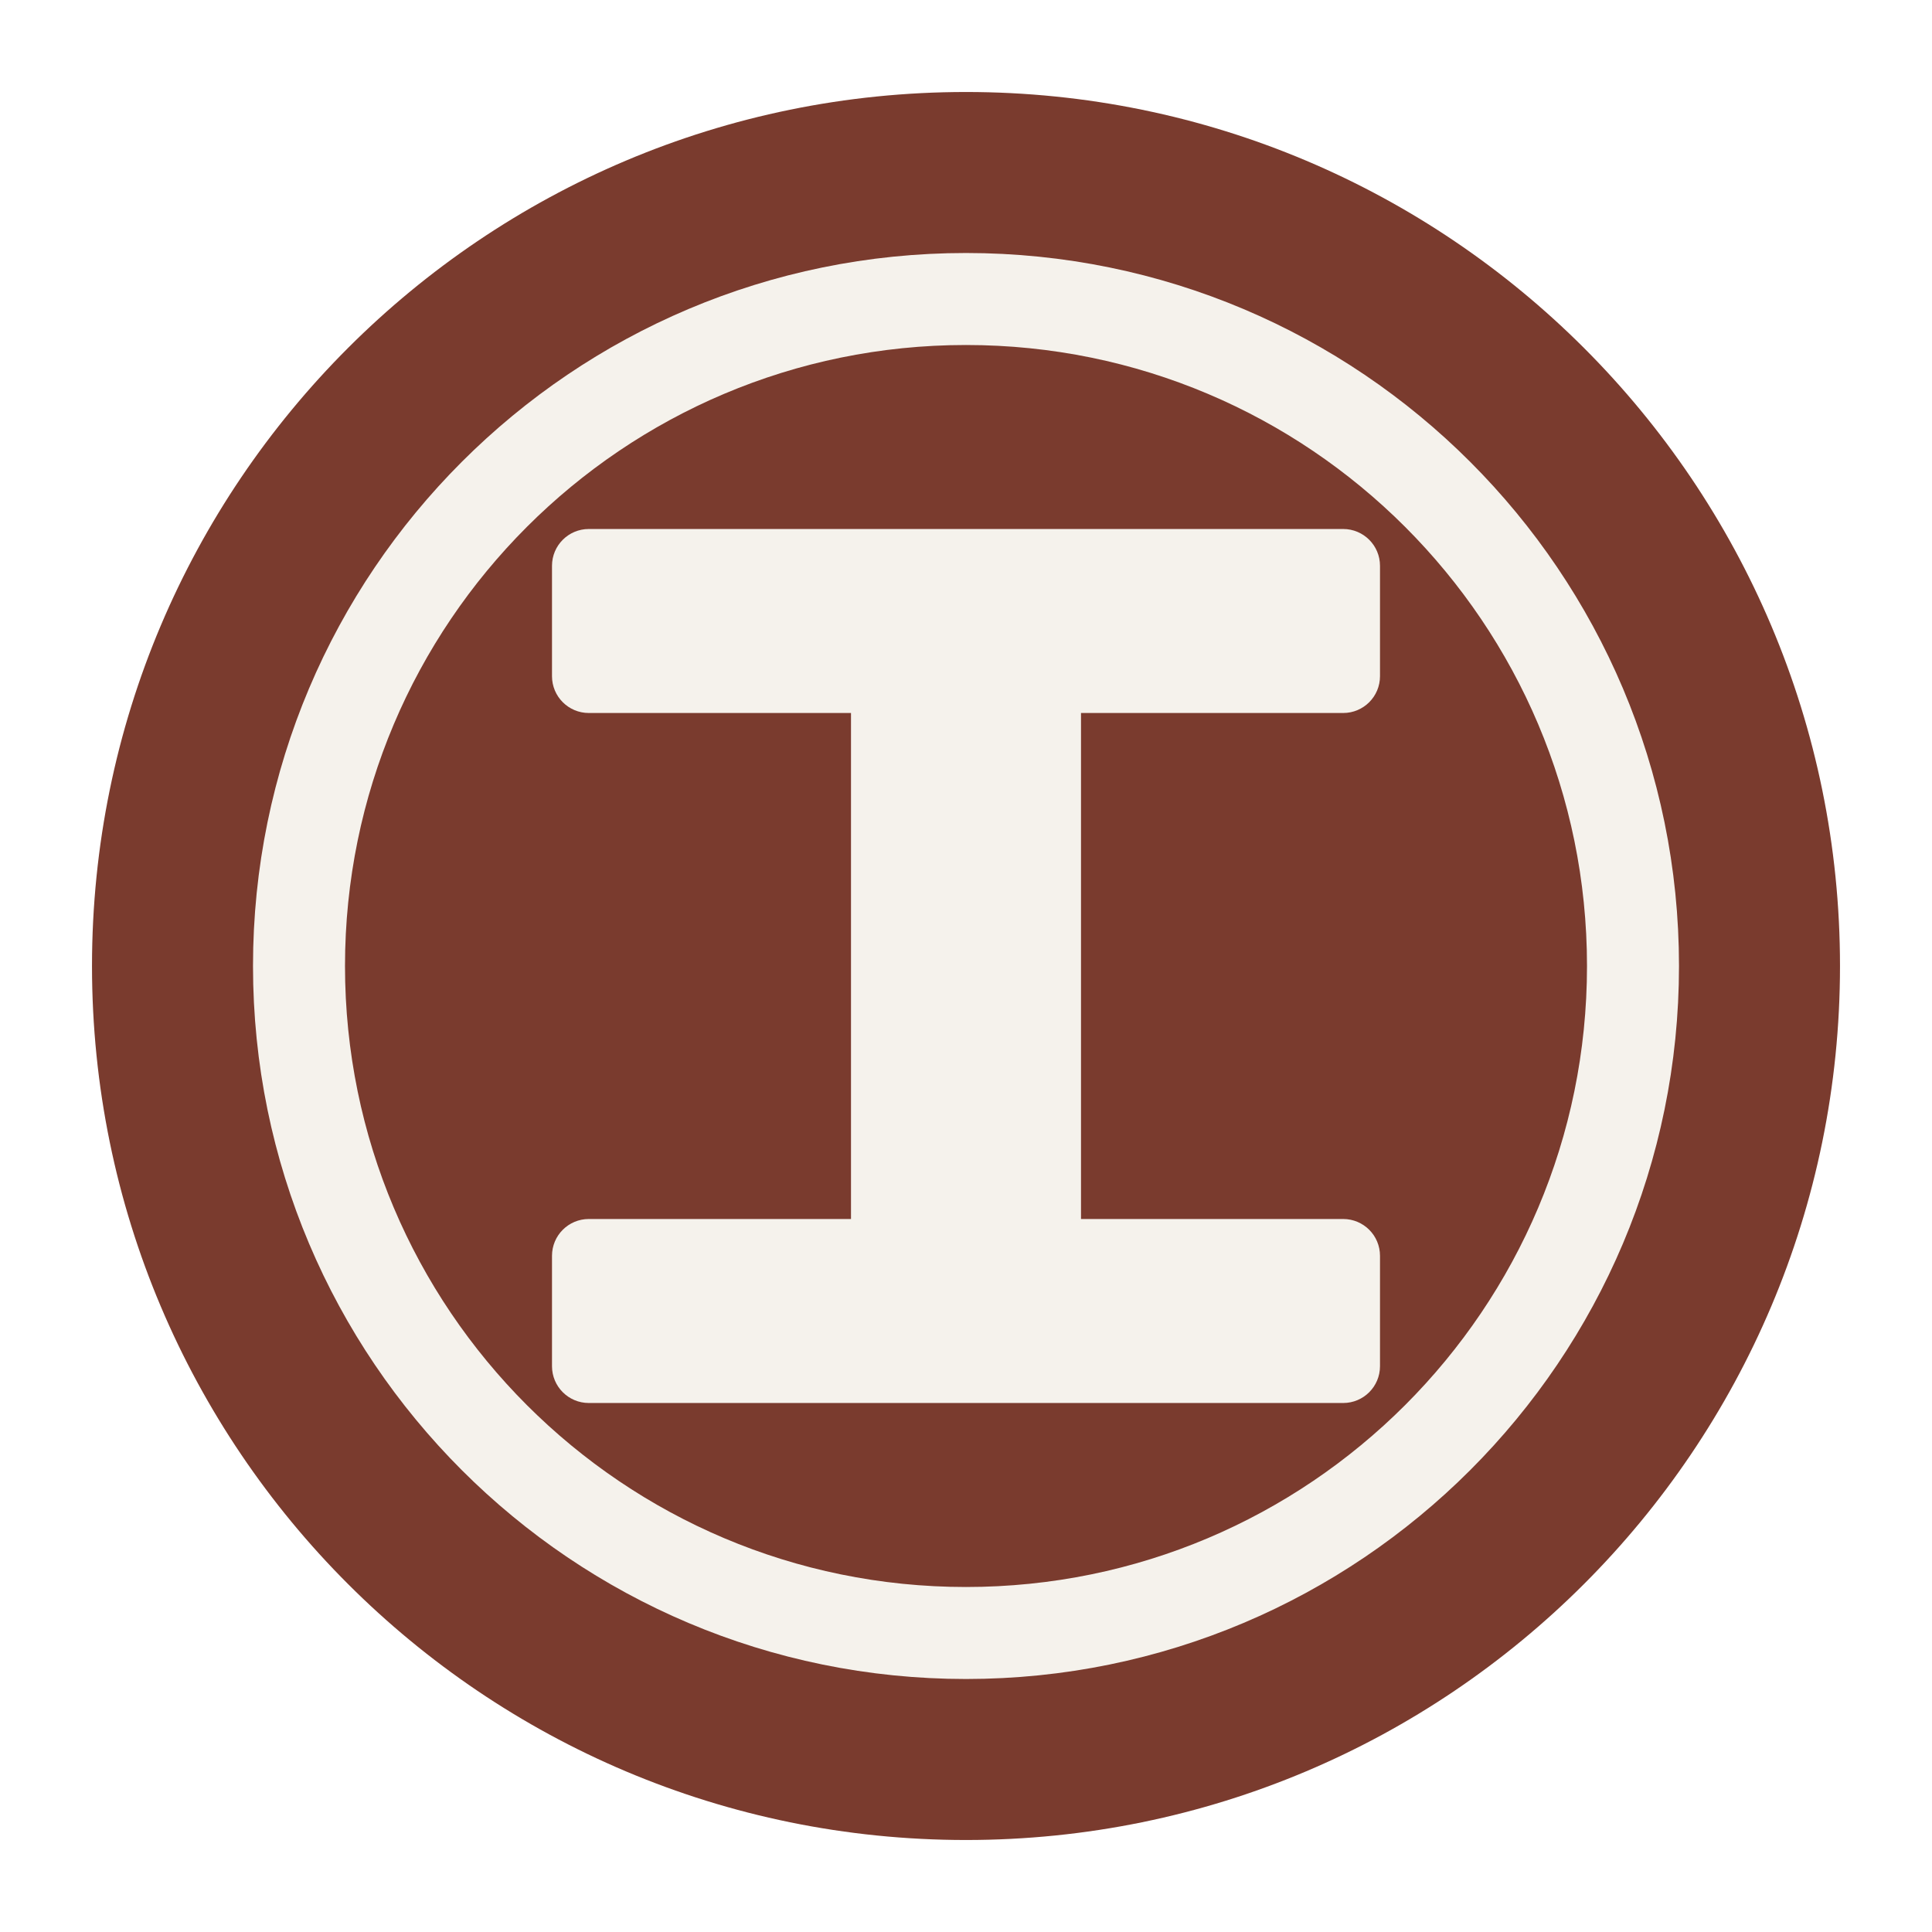
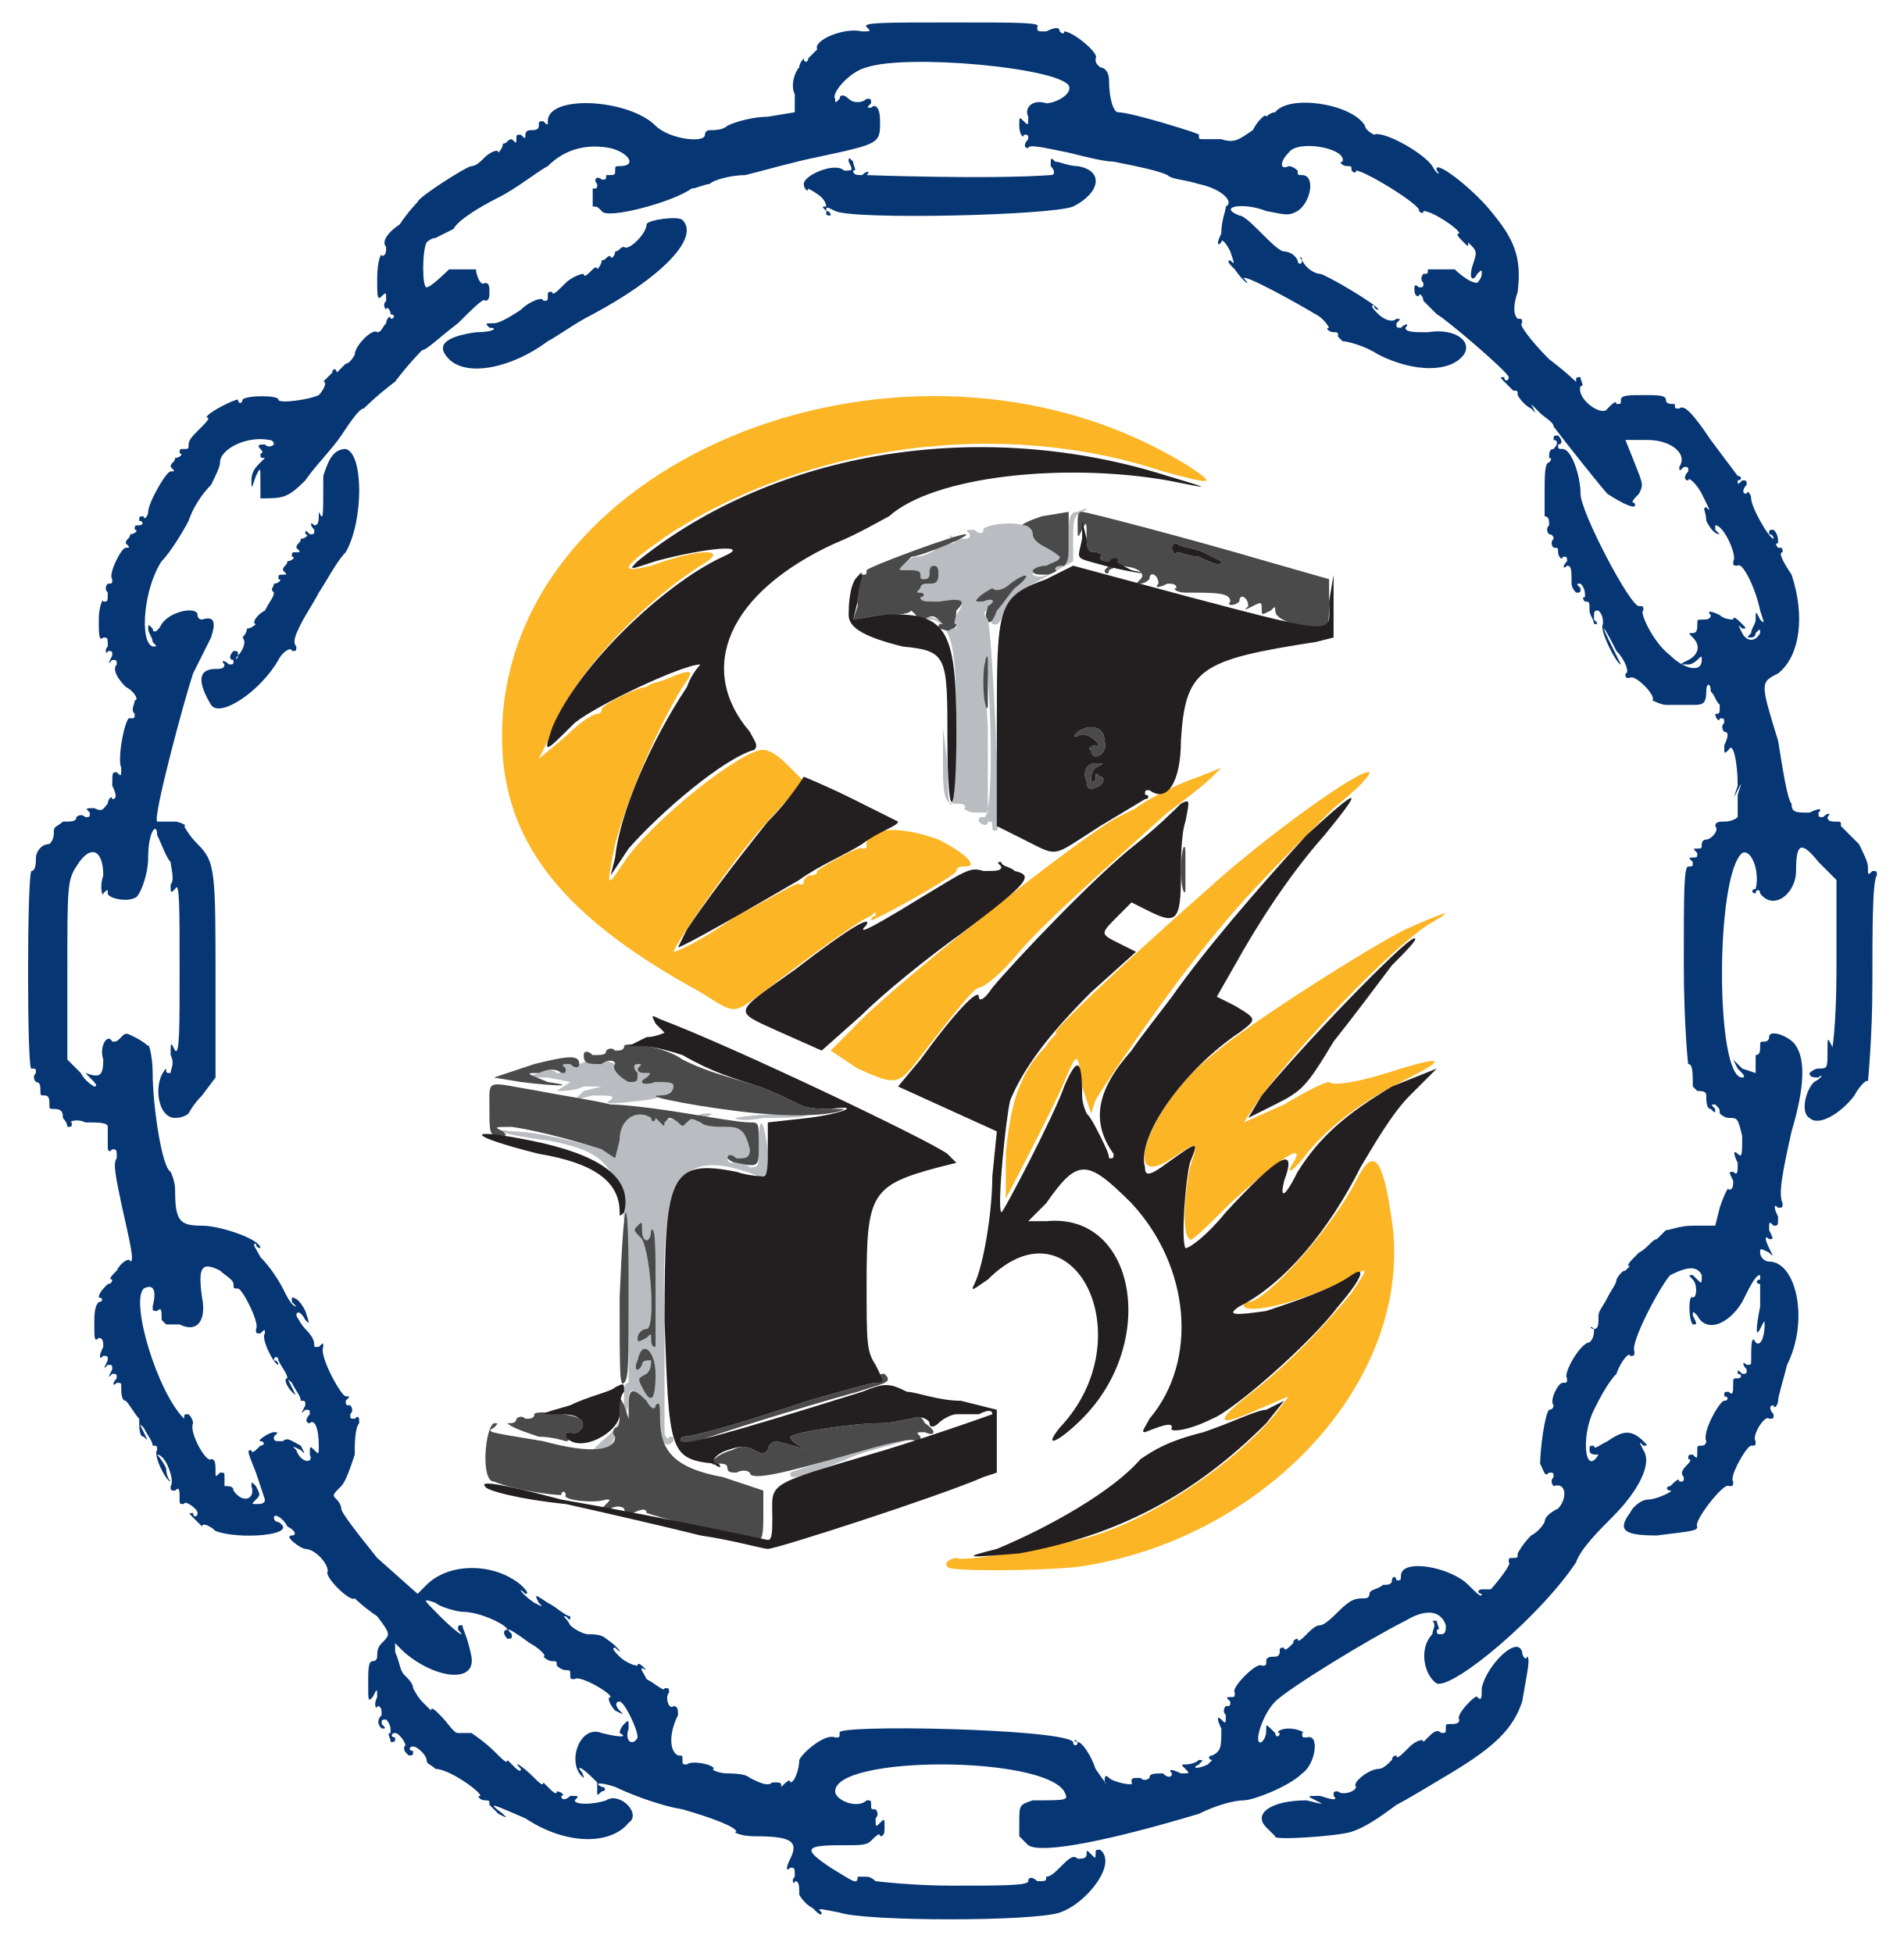
- <svg xmlns="http://www.w3.org/2000/svg" viewBox="0 0 42 42" width="42" height="42">
-   <circle cx="21" cy="21" r="19" fill="#7A3B2E" />
-   <circle cx="21" cy="21" r="14.5" fill="none" stroke="#F5F2EC" stroke-width="2" />
-   <rect x="12" y="11.5" width="18" height="4" rx="0.8" fill="#F5F2EC" />
-   <rect x="18.5" y="14" width="5" height="14" fill="#F5F2EC" />
-   <rect x="12" y="26.5" width="18" height="4" rx="0.8" fill="#F5F2EC" />
+ <svg xmlns="http://www.w3.org/2000/svg" viewBox="0 0 424 435">
+   <path fill="#FCB525" fill-rule="evenodd" d="M211 349C210 348 212 347 213 347C214 348 232 345 240 343C254 340 274 327 284 315L287 311L280 314C271 318 270 317 279 310C288 303 296 294 301 288C305 282 305 282 300 285C292 289 279 293 277 291C277 290 277 290 278 290C282 290 297 273 302 263C306 255 308 258 310 272C315 307 282 343 240 349C230 350 211 350 211 349Z M265 276C263 275 264 265 265 260C267 254 267 254 261 258C249 266 256 246 270 235C278 228 305 211 313 207C322 203 325 202 318 206C309 212 290 232 281 244L277 250L286 246C291 243 295 241 296 241C297 242 303 241 312 238C322 235 322 236 312 241C302 246 295 252 291 257C288 261 286 262 288 259C291 254 285 258 274 268C269 273 265 277 265 276Z M224 257C225 246 227 239 233 233C234 231 236 230 235 230C235 229 253 212 269 198C281 187 303 171 305 172C305 173 302 176 297 180C283 194 277 200 269 210C260 221 247 240 244 245L243 248L241 242C240 234 240 234 237 241C235 246 224 267 224 267C224 267 224 263 224 257Z M191 238L185 234L190 229C197 221 241 186 249 182C251 181 253 180 253 180C254 179 261 175 267 173L272 171L270 173C268 175 264 178 260 181C249 191 234 204 227 212C223 217 219 220 218 220C217 220 213 225 206 234C200 242 200 242 191 238Z M156 221C123 203 110 185 112 159C117 99 206 67 265 104C271 108 270 108 259 105C223 93 180 99 149 119C139 126 137 128 145 126C156 122 163 122 156 126C142 135 126 152 122 165L120 169L126 164C129 161 132 159 133 159C133 159 134 159 134 158C134 157 142 153 144 153C145 152 147 152 149 151C154 149 155 149 152 153C146 163 140 177 137 188C135 198 135 198 139 192C145 183 165 167 170 167C171 167 173 168 175 170L179 174L170 184C162 193 150 211 150 212C151 212 157 209 164 204C172 200 178 196 178 197C179 197 179 197 179 196C179 196 180 195 180 195C181 195 182 195 182 194C183 193 192 188 192 189C193 189 193 189 193 188C193 184 201 184 209 187C215 190 218 193 215 193C214 193 213 193 213 194C213 195 195 205 194 205C194 205 194 204 195 204C195 203 195 203 194 204C191 205 175 217 170 221C163 226 164 226 156 221Z" />
+   <path fill="#B9BCC0" fill-rule="evenodd" d="M176 328C178 327 202 320 203 320C203 321 197 322 191 324C184 327 178 329 177 329C176 329 176 329 176 328Z M134 321C138 318 139 315 139 311C139 309 139 308 140 308C140 307 140 298 140 287C139 260 137 257 122 254C113 253 107 251 114 252C120 252 131 255 134 256L137 258L138 254C138 249 142 247 145 249C145 250 146 250 146 249C146 249 146 249 147 250C148 251 148 251 148 250C148 249 151 249 151 250C152 251 152 251 153 250C154 249 156 248 157 248C159 248 159 248 157 249C154 250 157 251 162 251C165 251 166 252 167 256C167 258 166 258 164 258C163 257 162 257 162 258C162 259 163 259 163 259C164 259 166 259 167 260C169 260 169 260 169 255C169 248 170 249 171 256C171 261 171 262 169 262C151 255 147 262 148 294C148 306 148 318 148 319C148 320 149 321 149 320C150 320 150 320 150 321C148 323 147 321 147 316C147 313 147 312 146 313C146 314 145 314 144 312C141 309 140 309 140 312C140 314 139 316 138 318C137 320 136 322 136 322C137 322 136 323 134 323L132 323L134 321Z M146 306C146 301 143 298 142 303C141 305 142 306 143 304C143 303 144 303 145 303C145 304 145 305 144 306C142 307 142 307 143 309C145 313 146 312 146 306Z M146 286C146 278 146 273 145 274C145 277 143 277 143 274C143 272 143 272 142 273C141 274 141 274 143 276C145 280 146 296 144 296C143 296 142 297 142 298C142 299 142 299 144 298C145 297 145 297 145 298C145 299 145 300 146 300C146 300 146 294 146 286Z M164 249C168 248 181 248 180 248C180 249 175 249 170 249C165 250 163 249 164 249Z M136 245C137 244 136 244 132 244L128 245L130 243L134 242L130 242C128 243 125 243 124 243C122 244 122 244 124 243L127 241L122 240C117 240 117 240 120 239C121 238 123 238 124 239C126 239 126 239 126 238C125 237 125 237 127 237C128 238 129 238 129 237C129 237 131 236 133 236C135 236 137 237 137 237C136 238 138 240 140 241C142 241 142 241 142 239C141 238 141 237 142 237C143 237 143 237 142 238C142 239 143 239 144 239C145 239 145 239 144 240C142 241 143 242 146 241C153 240 151 244 144 245C136 246 134 246 136 245Z M221 184C221 183 221 183 220 183C220 184 219 184 218 183C218 182 218 182 219 182C221 183 221 163 220 151C219 144 219 146 220 162L220 181L217 181C216 181 214 180 215 180C215 179 214 179 213 179C211 179 210 179 210 171L210 162L211 170C211 186 213 180 213 162C213 144 212 140 208 138C207 138 206 138 206 137C207 137 208 138 210 138C211 139 212 140 213 140C213 139 213 139 213 139C212 139 212 138 213 137C215 134 215 133 209 134C206 134 205 134 205 133C206 133 206 132 205 132C204 132 204 132 205 131C205 130 206 130 207 130C208 130 209 130 209 128C209 127 209 126 208 126C207 126 207 127 207 128C207 128 207 129 206 129C205 129 205 129 205 128C205 127 204 127 202 127C200 127 200 127 201 126C202 125 203 124 204 124C206 124 210 122 209 121C209 121 210 120 211 121C213 121 213 121 212 120C211 119 211 119 213 120C216 120 216 120 216 119C215 118 215 118 217 118C218 119 219 119 219 118C219 117 225 116 228 117C229 117 230 118 230 119C230 120 231 121 233 122C237 124 237 125 233 126C231 127 230 127 230 128C233 130 238 125 238 120C238 116 238 114 240 114C242 113 243 113 241 114C239 115 239 116 239 120L239 125L232 129C228 131 225 133 224 136C222 140 222 139 221 139C220 138 223 134 226 131C230 128 229 127 225 130C224 131 222 132 221 131C221 131 219 132 218 133C217 134 217 134 219 134C221 133 222 134 220 136C219 136 219 137 220 138C221 141 223 185 222 185C221 185 221 185 221 184Z" />
+   <path fill="#4A4A4A" fill-rule="evenodd" d="M156 340C150 339 144 337 144 337C144 336 143 336 141 337C140 337 139 337 139 336C139 336 138 335 136 336C134 336 134 336 135 335C136 334 136 334 135 334C132 335 125 334 126 333C126 332 125 332 125 333C123 333 115 332 110 330C107 330 108 318 110 317C111 317 111 317 110 318C108 319 109 319 121 321C132 324 137 323 137 320C136 319 137 318 137 318C138 318 138 317 138 314C138 311 138 311 139 313L140 316L140 313C140 309 141 309 144 312C145 314 146 314 146 313C147 312 147 313 147 316C147 323 150 327 161 329L170 332L170 337C170 340 170 343 169 343C169 343 163 342 156 340Z M167 328C167 328 166 327 164 328C163 328 162 328 162 327C162 326 161 326 160 326C157 327 159 324 163 323C165 322 166 322 168 323C170 324 170 324 171 323C171 322 172 321 173 321C180 323 180 323 178 322C176 321 176 320 176 320C177 319 190 317 196 317C199 317 202 316 203 316C204 315 205 315 206 317C209 319 208 320 206 319C204 319 204 319 205 320C205 321 205 321 204 321C203 320 196 322 189 324C175 328 167 330 167 328Z M152 321C151 321 152 320 152 320C154 320 162 318 180 312C187 310 194 308 195 308C196 308 197 308 196 307C196 306 196 306 197 306C199 308 197 308 191 310C180 313 154 321 153 322C153 322 152 322 152 321Z M120 320C117 319 114 318 113 317C112 316 112 316 113 317C114 317 115 317 115 316C115 316 116 315 117 316C118 316 119 316 119 315C119 314 128 315 129 316C131 317 129 320 127 319C126 319 126 319 126 320C127 320 127 321 126 321C126 321 123 320 120 320Z M143 309C142 307 142 307 144 306C145 305 145 304 145 303C144 303 143 303 143 304C142 306 141 305 142 303C143 298 146 301 146 306C146 312 145 313 143 309Z M138 289C139 264 140 264 140 288C140 304 140 307 139 308C138 309 138 306 138 289Z M145 298C145 297 145 297 144 298C142 299 142 299 142 298C142 297 143 296 144 296C146 296 145 280 143 276C141 274 141 274 142 273C143 272 143 272 143 274C143 277 145 277 145 274C146 273 146 278 146 286C146 294 146 300 146 300C145 300 145 299 145 298Z M164 259C163 259 162 258 162 258C162 257 163 257 164 258C166 258 167 258 167 256C166 252 165 251 162 251C160 251 157 251 156 250C154 249 154 249 153 250C152 251 152 251 151 250C151 250 150 249 149 249C149 249 148 250 148 250C148 251 148 251 147 250C146 249 146 249 146 249C146 250 145 250 145 249C142 247 138 249 138 254L137 258L134 256C131 255 121 252 114 251C110 251 110 251 112 252C113 253 113 253 111 253C109 253 109 252 109 247C109 240 108 241 120 243C125 244 132 245 136 246C139 246 147 247 153 248C159 249 165 250 167 250C169 250 169 250 169 255C169 260 169 260 164 259Z M169 248C158 247 142 244 147 244C149 244 150 243 150 242C150 241 149 241 146 241C143 242 142 241 144 240C145 239 145 239 144 239C143 239 142 239 142 238C143 237 143 237 142 237C141 237 141 238 142 239C142 241 142 241 140 241C138 240 136 238 137 237C137 236 135 236 134 237C131 237 130 237 130 235C130 234 131 234 132 235C134 235 135 235 135 234C135 234 136 233 137 234C138 234 139 234 139 233C139 232 148 233 152 236C158 239 163 240 169 242C172 243 176 245 178 246C180 247 183 247 185 247C187 247 189 247 188 247C187 248 180 249 169 248Z M116 241L110 240L119 237C127 235 129 235 129 237C129 238 128 238 127 237C125 237 125 237 126 238C126 239 126 239 125 239C124 238 122 238 120 239C117 239 117 239 122 241C129 242 124 242 116 241Z M263 194C263 189 264 187 264 190C264 192 264 196 264 198C264 200 263 198 263 194Z M242 174C241 172 242 170 244 170C246 170 246 170 244 171C243 172 243 173 243 174C244 174 244 174 244 173C244 172 244 172 245 173C246 173 246 174 245 175C243 176 242 176 242 174Z M243 167C242 167 243 166 244 166C245 166 245 166 244 165C243 164 241 163 240 164C239 164 239 164 240 163C243 161 246 162 246 165C247 168 243 170 243 167Z M219 152C219 147 220 145 220 147C220 150 220 154 220 157C220 159 219 157 219 152Z M209 140C209 139 209 139 210 139C210 139 210 139 209 138C208 137 207 137 206 138C205 138 204 138 204 137C204 137 203 136 203 136C202 137 199 137 196 137L190 138L191 135C191 133 191 131 191 129C191 128 192 127 192 128C193 128 193 128 193 127C194 126 213 119 215 119C217 119 205 124 203 124C203 124 202 125 201 126C200 127 200 127 202 127C204 127 205 127 205 128C205 129 205 129 206 129C207 129 207 128 207 128C207 127 207 126 208 126C209 126 209 127 209 128C209 130 208 130 207 130C206 130 205 130 205 131C204 132 204 132 205 132C206 132 206 133 205 133C205 134 206 134 209 134C215 133 215 134 213 136C213 138 212 139 213 139C213 140 212 140 212 140C211 141 210 140 209 140Z M288 139C285 138 284 137 284 136C284 135 284 135 283 136C281 137 281 137 281 136C281 134 281 134 279 135C277 136 277 136 278 135C278 133 276 132 276 134C275 135 273 135 274 134C274 132 271 132 264 132C262 132 261 131 262 131C262 130 261 130 260 130C258 131 257 131 258 130C258 128 256 127 256 129C255 130 254 130 254 130C253 130 253 130 254 129C256 127 250 125 247 127C247 128 246 128 246 127C246 127 247 126 248 125C249 124 249 124 247 125C246 125 245 125 245 124C246 124 245 123 244 123C243 123 242 123 242 120C242 116 242 116 241 118C240 120 240 120 240 117C240 115 240 114 241 114C242 114 265 120 282 125L296 129L296 134C296 141 296 141 288 139Z M220 138C219 137 220 136 220 135C222 134 221 133 219 134C217 134 217 134 218 133C219 132 221 131 221 131C222 132 224 131 225 130C229 127 230 128 226 131C225 132 223 135 222 136C221 139 220 139 220 138Z M230 127C230 127 231 126 233 126C235 125 236 125 236 124C236 124 235 123 233 122C231 121 230 120 230 119C230 118 229 117 228 117C227 117 229 116 232 115L238 114L238 120C238 124 238 125 237 126C236 126 235 126 235 127C236 127 234 128 233 128C231 128 230 128 230 127Z M272 125C272 125 270 124 268 123C266 122 263 122 262 121C262 121 261 121 261 122C261 123 262 124 262 123C263 123 265 124 267 124C271 126 272 126 272 125Z" />
+   <path fill="#231F20" fill-rule="evenodd" d="M222 345C234 340 248 332 254 325C257 323 260 321 268 319C274 317 280 314 282 314L286 312L282 317C266 333 249 342 227 346C215 347 214 347 222 345Z M156 342C148 340 135 337 126 335C116 334 108 332 108 331C107 330 110 330 125 334C148 338 171 343 171 343C172 343 172 341 172 338C172 330 170 331 197 323C210 319 221 315 221 315C221 314 220 314 218 315C217 315 214 315 213 315C212 315 210 316 209 317C208 318 207 318 207 317C207 316 204 315 203 316C202 316 199 317 196 317C190 317 177 319 176 320C176 320 176 321 178 322C180 323 180 323 173 321C172 321 171 322 171 323C170 324 170 324 168 323C166 322 165 322 162 323C159 324 158 326 160 326C161 327 160 327 159 326C149 325 149 323 148 294C148 262 149 258 164 261C167 262 170 262 170 262C171 262 171 259 171 256L171 250L180 249C188 248 192 246 185 247C183 247 180 247 178 246C176 245 172 243 169 242C163 240 159 239 152 235C149 234 145 233 143 233L140 233L144 231C146 231 148 230 148 230C148 230 147 229 146 228C145 226 145 226 147 227C163 233 207 254 211 257L213 259L209 260C194 264 193 266 193 286C193 299 193 301 195 304C197 308 197 308 195 308C194 308 187 310 180 312C162 318 154 320 152 320C152 320 151 321 152 321C152 322 160 320 192 310C197 308 198 308 202 310C204 310 209 312 214 312L222 314L222 321L222 328L219 329C210 333 173 345 171 345C170 345 163 343 156 342Z M126 320C126 319 126 319 127 319C129 320 131 317 129 316C128 315 126 315 124 315C120 315 120 315 127 313C131 311 136 310 137 309C139 308 139 308 139 310C138 311 138 313 138 315C138 319 129 324 126 320Z M236 318C255 298 239 266 220 285C217 287 216 288 217 286C219 282 221 270 221 262L222 252L211 247L200 242L205 236C213 225 218 220 218 222C218 223 219 223 221 220C226 214 244 195 253 188C258 184 262 180 263 179C265 178 265 178 264 183C263 186 263 192 263 195C263 205 262 206 256 203L252 201L249 204C245 208 245 208 249 210L253 212L243 221C233 231 228 238 225 245C224 249 222 269 223 270C223 271 235 248 237 242C240 235 241 236 241 244C241 246 242 248 242 248C243 249 244 251 245 253C246 255 247 257 247 258C248 258 248 258 248 257C243 250 244 243 252 234C254 231 258 226 261 222C268 212 280 198 291 186C303 175 304 175 295 186C287 195 280 206 275 215L271 222L275 224C280 227 280 227 276 230C264 238 253 253 255 260C255 262 256 262 260 259C267 254 267 254 265 259C264 263 263 276 264 278C265 278 269 275 273 270C285 257 289 255 286 263C285 267 286 267 289 261C294 253 300 248 310 242L320 238L314 244C310 248 306 255 303 260C296 274 286 286 276 291C273 293 275 293 282 292C288 290 297 287 301 284C304 282 304 284 298 291C292 299 275 314 270 316C264 319 260 319 261 318C261 317 260 317 255 319C254 319 255 318 256 316C267 303 265 282 252 268C242 258 240 258 233 268L229 272L233 272C253 270 258 299 241 316C236 321 232 323 236 318Z M138 270C138 263 132 259 120 257C104 253 103 251 118 254C133 257 141 262 139 270C138 271 138 271 138 270Z M281 244C289 234 313 209 315 209C316 209 313 212 310 215C307 219 301 227 297 232C291 242 290 243 284 246L278 249L281 244Z M174 230C163 225 163 226 177 216C190 206 194 204 193 206C191 208 192 208 205 200C215 194 216 193 219 194C222 194 223 194 223 193C222 192 222 192 223 192C223 193 225 193 226 194C230 195 230 196 214 208C207 213 197 221 192 226L183 234L174 230Z M153 207C157 201 163 193 171 183C176 178 179 173 179 173C179 173 184 175 190 178C196 181 200 183 200 183C200 184 196 185 192 188C189 190 182 193 178 196C166 203 152 211 151 211C151 211 152 209 153 207Z M137 191C138 181 145 165 153 153C154 150 156 148 156 148C152 148 133 157 128 161C121 168 121 168 123 162C129 148 148 130 161 124C168 121 157 122 146 125C140 127 140 127 142 125C173 100 219 93 260 106C270 109 270 109 260 107C237 103 208 106 198 115C196 116 191 119 186 121C162 132 155 149 167 163C168 165 169 166 168 167C161 169 147 181 140 189L136 195L137 191Z M228 187L222 184L222 162C222 135 222 133 233 129L239 126L265 133C299 142 296 141 296 134L297 128L297 135L297 142L293 143C267 147 264 149 263 165C263 174 260 179 256 176C255 176 255 176 255 177C256 177 256 178 255 178C255 178 250 181 245 184C234 191 236 191 228 187Z M211 165C211 146 211 145 201 144C193 142 189 140 189 137C189 132 190 128 192 128C193 127 193 127 192 128C192 129 191 131 191 134L190 138L196 137C211 136 213 140 213 163C213 183 211 184 211 165Z M245 175C246 174 246 173 245 173C244 172 244 172 244 173C244 174 244 174 243 174C243 173 243 172 244 171C246 170 246 170 244 170C242 170 241 172 242 174C242 176 243 176 245 175Z M246 165C246 162 243 161 240 163C239 164 239 164 240 164C241 163 243 164 244 165C245 166 245 166 244 166C243 166 242 167 243 167C243 170 247 168 246 165Z M246 126C239 124 240 125 241 120L241 116L242 120C242 123 243 123 244 123C245 123 246 124 245 124C245 125 246 125 247 125C248 124 249 124 249 125C248 125 250 126 252 127C257 128 254 128 246 126Z M267 124C265 124 263 123 262 123C262 124 261 123 261 122C261 121 262 121 262 121C263 122 266 122 268 123C270 124 272 125 272 125C272 126 271 126 267 124Z" />
+   <path fill="#073674" fill-rule="evenodd" d="M187 426C182 425 182 425 183 426C183 427 182 426 181 425C179 424 178 422 178 422C178 420 178 419 177 419C177 420 176 419 177 418C177 416 177 416 176 416C175 417 175 416 176 414C178 410 176 409 168 409C165 409 163 408 164 408C164 407 159 405 152 403C146 402 139 399 137 398C134 397 132 397 134 398C135 398 135 399 134 399C133 400 133 400 133 399C133 398 133 398 133 397C132 396 129 393 129 394C129 394 130 395 130 396C131 397 131 397 130 396C126 393 129 384 134 386C138 387 140 387 138 386C138 386 138 385 139 384C140 383 140 383 140 385C139 388 141 389 142 387C142 385 139 379 138 379C137 379 137 380 138 381C139 382 139 382 137 381C136 380 135 378 136 378C136 377 129 373 128 374C127 374 127 374 127 373C127 372 127 372 126 372C125 372 124 371 124 371C124 370 124 370 123 370C122 370 121 369 121 369C122 369 120 367 118 366C114 363 112 362 114 364C114 365 114 365 113 365C112 364 112 363 113 363C113 362 107 359 103 359C102 359 98 358 97 357C94 356 94 356 98 360C102 364 104 365 102 363C102 362 102 362 103 362C103 363 104 364 105 369C106 375 97 374 90 368L88 366L88 368C89 370 89 372 90 373C91 374 92 375 92 376C92 376 93 378 94 379C95 380 96 381 96 381C96 380 97 381 98 382C100 384 101 386 102 386C103 386 104 386 105 386C105 386 108 388 110 390C112 392 113 393 113 392C112 391 113 392 114 393C115 394 116 395 116 394C114 392 116 393 119 396C120 397 121 398 121 397C120 396 121 397 122 398C123 399 124 400 124 399C123 398 123 398 124 399C125 399 126 400 125 400C125 401 126 401 127 400C129 400 129 400 128 401C128 402 132 402 135 401C138 399 143 404 140 406C136 411 126 411 117 405C110 402 108 401 112 404C113 405 113 405 111 404C110 403 109 402 109 402C109 401 109 401 108 401C107 401 106 400 107 400C107 399 100 394 97 394C96 393 95 393 95 392C95 391 93 389 92 389C91 389 91 390 92 390C92 391 92 391 91 391C90 390 90 390 90 389C91 389 89 386 88 386C87 386 87 387 88 387C88 388 88 388 87 388C87 387 86 386 87 386C87 385 87 384 86 383C85 383 85 383 85 384C86 385 86 385 85 385C84 384 84 383 85 382C85 381 85 380 84 380C84 381 83 380 84 378C84 376 84 376 83 378C82 379 82 379 82 375C82 372 82 370 83 370C84 370 84 369 84 369C84 368 84 367 85 366C87 364 87 364 84 360C81 358 79 356 79 356C78 357 72 351 73 350C73 348 70 345 68 345C67 345 63 342 65 342C66 342 66 341 64 340C63 338 61 337 61 338C61 338 61 339 62 339C67 342 53 343 48 341C47 340 45 339 45 340C45 340 44 339 43 338C42 337 42 337 43 337C43 338 44 338 44 337C44 336 41 334 41 335C40 335 40 335 40 334C40 332 40 331 39 332C38 332 38 332 38 331C39 330 37 324 35 324C35 324 36 325 37 327C37 329 38 330 38 330C37 330 34 324 35 323C35 322 35 322 34 322C33 323 33 323 34 322C34 321 33 320 32 318C31 317 31 317 32 319C33 321 33 321 32 320C31 320 31 318 31 316C30 315 29 313 28 312C27 312 27 310 27 309C27 308 27 308 26 308C25 309 25 308 26 307C26 306 26 306 25 306C24 307 24 307 25 305C25 304 25 304 24 304C23 305 23 305 24 303C24 302 24 302 23 302C22 303 22 302 23 300C23 299 23 298 22 298C21 299 21 298 21 295C21 293 21 291 22 290C23 290 23 289 22 289C22 288 23 287 24 286C25 286 25 285 25 285C24 285 25 284 26 283C27 281 29 280 29 281C30 281 29 277 27 268C26 263 25 259 26 258C26 256 26 256 25 256C24 257 24 256 24 255C24 254 24 252 24 251C24 250 22 250 19 250C17 249 15 250 16 250C16 251 16 251 15 251C15 250 14 249 14 249C14 248 14 247 12 247C11 247 11 247 11 246C11 245 11 244 10 244C9 244 9 244 9 243C9 242 9 241 8 241C8 241 7 240 8 239C8 238 8 238 7 238C6 239 6 195 7 194C8 194 8 192 8 191C8 190 9 188 11 188C12 187 12 186 12 185C12 184 13 184 14 183C16 183 17 183 17 182C17 182 18 181 19 182C20 182 20 182 20 181C19 180 19 180 21 180C23 181 23 180 24 179C24 178 25 177 25 178C26 178 26 177 25 175C25 172 25 172 26 172C27 173 27 173 27 171C26 169 28 159 29 160C30 160 30 160 30 159C29 158 30 157 30 156C31 156 30 154 28 153C26 151 25 149 26 148C26 147 26 147 25 147C24 148 24 148 25 146C25 145 25 145 24 145C24 146 23 145 24 144C24 142 24 142 23 142C22 143 22 141 22 138C22 135 23 133 23 134C24 134 24 134 24 132C23 131 24 130 24 130C25 130 25 130 25 129C24 128 27 122 28 122C29 122 29 122 28 121C28 120 29 120 29 119C30 119 31 118 30 118C30 117 30 117 31 117C32 117 32 116 31 116C31 115 31 115 32 115C32 116 33 115 33 114C33 112 37 105 38 105C39 105 39 105 38 104C38 103 39 103 39 102C40 102 41 101 40 101C40 100 40 100 41 100C42 100 42 100 42 99C42 98 43 97 44 96C46 94 47 93 46 93C46 92 52 89 53 89C53 90 54 90 54 89C55 88 62 88 62 89C62 90 69 89 71 88C72 87 73 85 72 85C72 85 73 84 74 83C74 82 75 82 75 83C75 83 76 82 77 81C78 81 79 79 79 79C79 77 83 73 84 74C85 74 85 73 86 72C86 71 87 70 87 71C88 71 88 70 87 70C87 69 86 68 86 69C86 69 85 68 86 67C86 65 86 65 85 66C84 67 84 66 84 62C84 58 85 56 85 57C86 57 86 56 86 55C85 54 86 52 89 50C91 47 93 45 93 45C93 44 104 37 105 37C106 37 107 36 108 35C109 34 111 33 111 34C111 34 112 33 112 32C113 32 113 31 114 31C115 32 115 32 115 31C115 30 115 30 116 30C117 31 117 31 117 30C117 29 118 29 118 29C119 29 120 29 120 28C120 27 120 27 121 27C122 28 122 28 122 27C122 21 140 22 146 28C149 31 157 32 157 30C157 29 158 29 158 29C159 29 161 29 162 28C164 27 168 26 171 26L177 25L177 21C176 19 177 16 178 15C178 14 179 13 179 13C179 14 180 14 180 13C181 12 182 11 182 11C181 9 188 6 192 7C194 7 194 7 193 6C192 5 197 5 212 5C227 5 232 5 231 6C231 7 231 7 233 7C235 6 236 6 236 7C236 7 237 8 237 7C239 7 245 12 244 13C244 14 244 14 245 15C246 15 247 16 247 18C247 22 248 25 249 25C252 25 268 30 267 30C267 31 267 31 268 31C269 31 271 31 272 31C275 32 276 31 279 29C280 27 282 25 282 26C282 26 283 25 284 25C287 21 301 23 304 28C304 29 306 30 306 30C308 29 317 34 319 37C320 39 321 39 320 38C319 35 328 42 332 47C337 53 339 57 338 65C337 68 337 70 338 71C339 71 339 71 339 72C338 72 341 76 345 80C349 83 352 86 351 85C351 84 351 84 352 84C352 85 353 86 352 86C351 89 357 93 358 91C359 90 360 89 360 90C361 90 361 90 361 89C361 88 363 88 366 88C369 88 371 88 371 89C371 90 372 90 373 90C374 89 374 89 373 90C373 91 373 91 374 91C375 90 377 92 381 98C384 102 387 106 387 106C388 106 388 107 387 107C387 108 387 108 388 107C389 107 389 107 389 108C388 109 388 110 389 110C389 109 390 110 390 111C390 113 394 120 395 120C395 120 395 119 394 119C394 118 394 118 395 118C396 119 396 120 396 121C395 121 396 122 396 122C397 122 397 122 397 123C396 123 397 125 399 128C402 137 401 146 396 150C392 152 392 152 396 165C397 171 398 178 399 179C399 181 400 181 403 181C405 180 406 180 405 181C405 182 405 182 406 182C407 181 408 181 407 182C407 183 408 183 409 183C410 183 410 183 410 184C410 184 412 186 414 188C415 190 416 192 416 193C416 195 416 195 417 194C418 194 418 194 418 195C417 196 417 207 417 219C417 231 416 241 416 241C416 240 414 242 413 244C410 248 405 251 403 249C401 248 402 243 404 241C406 240 406 239 405 240C404 240 403 240 403 239C403 239 404 238 405 238C407 238 407 238 407 234C407 231 407 231 408 233C408 235 409 228 409 216L409 196L405 192C401 187 400 188 400 194C400 199 395 203 392 199C392 198 391 198 391 199C390 199 390 198 391 198C392 194 390 189 388 190C382 195 382 240 388 240C389 240 388 239 387 238L386 236L388 238L391 239L391 237C391 235 391 234 391 235C392 235 392 234 392 233C392 232 392 232 393 232C393 232 394 232 394 231C394 229 399 231 400 233C402 236 402 242 399 252C397 261 396 266 397 268C397 269 397 269 396 269C395 268 395 269 396 271C396 273 396 273 395 273C394 272 394 272 394 274C395 276 395 276 394 276C393 275 393 276 394 278C395 280 395 280 394 279C392 278 392 278 392 279C392 280 393 281 394 281C400 281 403 294 398 304C397 308 396 311 396 312C396 313 395 314 395 313C394 313 394 314 395 315C395 316 395 316 394 316C393 315 390 320 391 321C391 322 391 322 390 322C389 322 385 329 386 330C386 331 386 331 385 331C384 330 377 339 378 340C378 341 377 341 369 342C362 342 360 341 363 337C364 335 366 334 367 334C369 334 373 332 372 332C371 332 371 331 372 331C373 330 374 329 374 330C375 330 375 330 375 329C374 328 375 327 376 326C376 326 377 325 376 325C376 324 376 324 377 324C378 325 378 325 378 323C378 322 378 322 379 322C380 322 380 321 380 321C379 319 383 312 384 312C385 312 385 311 384 311C384 310 384 310 385 310C386 311 386 310 386 308C386 307 386 307 387 307C388 307 388 306 387 306C387 305 387 305 388 306C389 306 389 306 389 305C388 304 388 303 389 304C390 304 390 304 390 303C390 300 390 297 391 299C392 300 393 298 393 295C393 294 393 294 392 296C391 298 391 296 392 291C392 289 392 287 392 286C391 286 391 285 392 285C392 284 392 284 392 284C391 284 390 286 388 290C385 295 380 297 378 293C377 292 377 292 377 293C378 295 378 295 377 295C376 294 376 288 377 289C378 289 378 286 377 285C376 284 376 284 377 284C377 284 378 285 378 285C379 286 379 286 379 284C378 282 376 282 372 284C370 286 363 299 364 301C364 302 364 302 363 302C363 301 361 303 360 306C358 308 356 312 355 314C352 320 353 329 356 324C357 323 357 323 356 324C355 324 354 324 354 323C354 322 354 322 355 322C355 323 356 322 358 321C361 319 363 318 366 321C367 322 367 322 366 322C365 321 365 321 366 323C368 326 365 332 359 338C356 341 352 345 351 348C343 360 324 376 320 375C317 373 316 367 319 364C319 363 320 362 319 361C319 361 319 361 320 361C320 362 321 363 320 363C320 364 320 364 321 364C322 364 322 363 322 362C321 359 318 358 313 361C305 365 287 376 284 379C281 382 279 389 281 388C282 387 282 386 282 385C282 384 282 384 284 386C284 387 285 387 285 386C284 386 285 385 287 385C289 385 291 386 290 386C290 387 290 387 291 387C294 386 293 393 290 395C287 398 279 401 277 401C275 401 271 402 267 404C247 410 232 413 229 411C228 410 227 409 227 409C227 410 227 408 227 406C227 402 227 402 230 401C238 401 238 401 237 399C232 391 186 391 186 399C186 401 191 403 193 401C194 401 194 401 194 402C194 403 194 403 195 403C195 403 196 404 195 405C195 407 195 407 196 406C197 405 197 405 197 407C197 408 197 409 196 409C196 408 195 409 194 410C193 411 192 411 187 411C179 411 179 412 185 416C190 419 191 420 191 418C190 418 191 418 193 418C194 418 195 419 195 419C195 419 203 420 212 420C223 420 229 420 229 419C229 418 230 418 231 419C233 419 233 419 233 418C232 417 232 417 233 418C234 418 235 417 236 416C238 414 239 413 240 414C241 414 242 414 242 413C242 412 242 412 243 413C244 414 244 414 244 413C244 412 244 412 245 412C249 415 242 424 236 426C230 428 193 428 187 426Z M284 409C284 409 283 408 282 407C279 404 283 401 291 401C295 402 295 402 293 401C291 400 291 400 294 400C297 401 298 401 297 400C297 399 297 399 298 399C299 400 302 399 302 398C301 397 305 394 307 394C308 394 309 393 310 392C310 391 311 391 311 391C311 392 312 391 314 389C315 388 317 387 317 388C317 388 318 387 318 387C319 386 320 385 321 386C322 386 322 386 322 385C322 384 322 384 323 384C324 384 325 384 325 383C324 382 329 377 329 378C330 379 330 378 330 376C331 371 338 364 339 368C339 369 340 370 340 369C341 369 340 373 339 379C337 385 333 389 323 395C318 398 313 401 311 402C307 405 304 407 301 408C298 409 283 410 284 409Z M176 397C177 397 178 394 178 392C179 390 184 386 186 387C187 387 187 387 187 386C185 384 237 385 239 388C239 389 240 389 240 388C239 388 239 387 240 388C241 388 243 391 244 394C246 397 247 398 246 397C246 396 246 395 247 396C248 397 253 398 252 397C252 396 252 396 254 396C255 397 256 396 256 396C256 395 257 395 259 395C260 396 261 396 261 395C260 394 261 394 263 395C265 395 265 395 264 394C263 393 263 393 264 393C264 393 266 393 267 392C268 392 268 392 267 393C265 394 267 394 269 393C270 392 270 392 270 392C269 392 269 391 270 391C272 390 272 389 272 385C271 383 271 382 272 383C273 384 273 384 273 382C272 381 273 380 273 380C274 380 274 380 274 379C273 378 273 378 274 378C275 378 275 378 275 377C274 376 280 370 281 371C282 371 282 371 282 370C282 369 283 369 284 369C284 369 285 369 285 368C285 367 285 367 286 367C286 368 287 367 288 366C288 365 289 365 289 365C289 366 290 365 291 364C292 363 293 362 294 362C295 362 297 360 298 359C301 356 302 356 304 356C304 356 305 356 305 355C305 354 307 354 308 353C309 353 310 353 310 352C310 351 311 351 311 352C312 352 312 352 312 351C312 347 323 349 327 353C329 355 330 356 330 355C329 355 329 354 330 354C331 354 331 354 332 354C333 353 337 348 336 348C336 347 336 347 337 347C338 347 338 347 338 346C338 346 339 344 341 342C343 341 344 339 344 339C344 338 345 337 347 336C349 334 349 330 346 331C346 331 345 330 346 329C346 328 346 328 345 328C344 329 344 328 343 326C343 323 344 315 345 314C346 314 346 313 346 313C345 312 347 308 348 308C349 308 349 308 349 307C348 306 352 299 354 299C355 298 355 297 355 296C354 296 354 295 355 296C356 296 356 295 356 293C356 292 357 291 358 289C359 287 360 286 360 285C360 285 361 283 362 283C363 282 364 281 363 282C362 282 363 281 365 279C367 278 368 276 369 276C369 276 370 275 371 274C372 274 374 273 377 273L382 273L383 269C384 266 385 264 385 265C386 265 386 264 386 263C385 261 385 261 386 261C387 262 387 261 387 259C386 257 386 256 387 257C388 258 388 257 388 253C387 249 387 249 385 249C384 249 383 248 383 248C383 247 383 247 382 246C381 246 381 246 382 247C382 248 382 248 381 247C380 247 380 245 380 244C380 243 379 243 378 243C378 243 377 242 377 242C377 239 377 237 376 237C376 238 375 228 375 215C375 199 375 193 376 193C377 193 377 193 377 192C376 191 376 191 377 191C378 191 378 191 378 190C377 189 377 189 378 189C379 189 379 189 379 188C379 188 379 187 380 187C381 187 383 185 382 184C382 183 383 183 384 183C386 183 387 182 387 182C387 181 387 179 387 177C388 174 388 174 387 176C386 178 386 178 387 175C387 170 386 165 385 167C384 168 384 168 384 166C385 164 385 163 384 163C384 163 383 162 384 161C384 160 384 160 383 160C383 161 382 160 382 159C381 158 381 158 382 159C383 159 383 159 383 157C382 156 382 155 381 154C381 152 380 152 380 154C380 157 379 157 377 157C376 157 373 157 371 157C370 157 368 156 368 156C369 155 364 150 363 151C362 151 362 151 362 150C363 150 362 147 360 145C357 139 356 138 359 144C360 146 361 148 361 148C360 148 356 140 357 139C357 138 357 137 356 136C355 136 355 136 355 138C356 139 356 139 355 139C355 138 354 137 354 136C354 134 354 134 353 134C353 134 352 133 353 133C353 132 353 131 352 130C351 130 351 130 352 131C352 132 352 132 351 132C350 131 350 130 350 130C350 127 350 126 349 126C348 127 348 126 349 125C349 124 349 124 348 124C348 125 347 124 347 123C347 122 347 122 346 122C346 122 345 121 346 120C346 120 346 119 345 119C345 119 344 118 345 117C345 116 345 115 344 115C344 116 344 113 344 110C344 106 344 103 345 103C345 103 346 102 345 102C345 101 345 100 346 100C347 99 347 98 346 98C346 97 346 97 347 97C348 98 348 99 347 99C347 100 347 100 348 100C350 100 352 106 352 110C352 114 363 135 365 135C366 135 366 135 366 136C365 136 368 143 372 146C375 149 379 150 379 147C379 146 379 146 378 147C378 147 377 148 376 148C374 148 374 148 376 147C378 146 379 144 377 142C376 141 376 141 377 141C378 141 378 140 378 139C378 138 378 138 379 138C380 138 381 138 381 137C380 136 381 136 383 137C384 138 386 138 386 138C386 137 387 138 388 139C389 140 389 140 388 140C387 139 387 139 388 141C389 143 391 143 392 141C392 140 392 140 391 141C391 142 390 142 390 142C389 142 389 142 390 141C390 140 391 139 391 138C391 136 391 136 392 138C393 139 393 139 392 136C391 131 388 125 387 126C386 126 386 126 386 125C387 124 384 117 382 117C382 117 382 117 382 118C383 119 383 119 383 119C382 119 381 118 380 116C380 114 379 113 380 113C381 114 381 114 379 110C378 108 376 106 376 107C375 107 375 106 376 105C376 104 376 104 375 104C374 105 374 105 374 104C376 101 372 98 367 98L362 98L364 103C366 108 366 108 365 110C364 111 363 112 364 112C365 114 361 112 358 110C357 109 349 99 346 95C346 94 344 93 343 92L341 90L342 92C343 93 343 93 341 91C339 90 338 88 338 88C338 87 338 87 337 87C337 87 336 86 335 85C334 84 334 84 335 84C335 85 336 85 336 84C336 83 322 71 320 70C319 69 318 68 317 67C317 66 316 65 316 66C315 66 315 65 315 64C315 64 315 63 316 64C317 64 317 64 317 63C316 62 317 61 317 61C318 61 318 61 318 60C318 60 320 60 322 60C323 60 325 60 324 60C324 60 327 63 329 63C329 63 330 62 330 61C330 60 330 60 329 61C328 63 327 62 328 59C329 56 329 56 327 54C326 53 326 53 327 54C327 55 327 55 326 54C325 53 324 52 325 52C325 51 319 47 317 47C317 48 316 47 316 47C317 46 304 38 302 38C302 39 301 38 301 38C301 37 301 37 300 37C299 37 298 36 299 36C300 33 289 31 287 34C285 36 285 38 287 37C288 37 289 38 289 38C289 39 289 39 290 39C293 39 292 45 289 47C287 48 287 48 282 47C277 45 271 46 276 48C277 48 279 50 281 52C283 54 285 56 286 56C286 56 288 56 289 58C289 59 290 59 290 58C289 57 290 57 290 58C291 60 293 61 294 61C295 61 307 68 307 69C307 69 306 69 306 68C305 68 306 69 307 70C308 71 310 72 311 71C312 71 312 71 311 72C311 73 311 73 312 73C313 72 314 72 313 73C313 74 315 74 318 74C324 73 328 76 326 79C323 83 315 83 307 79C304 77 300 76 299 76C299 76 298 75 298 75C298 74 298 74 297 74C296 74 295 73 296 73C296 73 295 71 293 70C288 67 277 61 277 62C279 64 277 63 275 60C274 59 273 58 274 58C275 59 275 59 274 56C273 54 272 53 272 54C271 55 271 54 272 52C272 49 273 47 273 46C275 45 272 42 267 41C264 40 261 40 260 39C258 38 253 37 248 36C246 36 242 35 238 34C233 33 229 32 229 33C228 33 228 32 229 31C229 30 229 30 228 30C228 31 227 30 227 28C227 26 227 26 228 27C229 28 229 28 229 26C228 24 230 22 233 23C235 23 239 21 238 19C235 15 202 12 193 15C189 16 185 21 186 22C186 23 186 23 187 22C187 21 188 21 189 22C190 23 192 23 193 22C194 22 194 22 194 23C193 24 193 24 194 24C195 23 196 24 196 27C196 32 196 32 182 35C177 36 170 38 166 39C163 39 159 40 158 41C157 41 155 42 154 42C150 45 135 49 134 47C133 46 133 46 132 46C132 47 132 46 132 44C132 42 132 41 132 42C133 42 133 42 133 41C132 40 133 39 134 40C135 40 135 40 135 39C134 38 134 38 135 39C137 39 137 39 137 38C137 37 137 37 138 37C142 37 140 34 136 33C131 32 126 33 122 37C120 38 115 42 111 44C107 46 102 49 101 51C99 52 97 53 97 53C96 53 95 54 95 54C94 56 94 64 95 64C96 64 100 60 100 60C99 60 101 60 103 60C104 60 106 60 106 60C106 61 107 64 108 63C109 63 109 64 109 65C109 66 109 67 108 67C108 66 105 69 102 72C98 75 95 78 94 78C94 78 91 81 88 85C84 88 81 91 81 91C80 91 78 94 76 97C74 100 70 104 68 107C64 111 63 111 58 111C58 111 58 109 58 107C58 104 58 104 57 106C56 109 56 109 56 107C56 105 57 104 58 103C59 102 60 101 59 102C58 102 58 102 58 101C59 101 58 100 58 100C57 99 58 99 59 99C60 100 61 99 61 99C61 98 60 98 60 98C55 97 49 100 49 103C49 104 48 106 47 108C45 110 43 113 42 116C41 118 38 123 36 125C32 131 31 143 34 144C35 144 35 144 34 143C34 142 33 141 33 140C33 139 33 139 34 140C34 141 35 141 36 139C38 136 44 135 44 137C44 138 45 138 45 138C48 137 48 139 47 142C46 144 44 148 43 150C41 156 34 182 35 183C36 183 37 183 39 183C40 183 42 184 41 184C41 184 42 186 44 188C48 192 48 194 48 219L48 240L45 244C43 246 42 248 42 248C42 248 41 249 39 249C35 249 34 241 37 238C38 237 38 237 37 238C37 239 37 239 38 239C38 238 39 237 38 235C38 232 38 232 39 234C40 235 40 229 40 216C40 202 40 196 39 198C38 199 38 199 38 197C39 196 38 193 38 192C37 191 36 188 35 186C35 183 33 185 33 191C33 195 31 200 30 200C28 201 24 200 24 199C24 198 24 198 23 199C23 200 22 198 23 195C23 189 20 188 17 193C15 196 15 198 15 216L15 236L18 239C19 241 21 242 21 242C22 242 21 241 20 240C19 239 18 238 19 239C22 240 23 240 23 236C22 233 24 230 25 232C26 232 26 232 27 231C28 230 28 230 30 231C32 232 33 233 33 233C33 232 34 235 34 239C34 246 36 260 38 261C38 261 39 263 39 265C39 272 40 273 45 273C49 273 58 276 58 278C58 278 57 278 57 277C56 277 57 278 58 280C60 282 62 285 63 287C64 289 65 291 66 291C66 291 66 291 65 290C65 289 65 289 65 289C66 289 67 290 68 292C69 295 69 295 68 294C67 292 66 292 66 293C66 293 67 295 68 296C70 298 70 299 70 300C70 300 70 300 71 300C72 299 72 299 72 300C71 302 76 311 77 311C78 311 78 311 77 312C77 313 77 313 78 313C78 313 79 314 78 315C78 316 78 316 79 316C80 315 80 316 80 317C79 318 79 322 79 324C78 327 77 330 76 331C74 333 74 333 75 334C75 334 76 335 76 336C76 337 80 342 84 347L93 355L95 353C100 348 110 348 116 353C117 354 118 355 117 355C115 353 116 355 119 357C121 358 121 358 120 357C119 355 119 355 122 357C124 358 126 360 127 360C127 361 127 361 126 360C125 360 126 360 127 362C128 363 130 364 131 364C132 364 134 364 135 365C138 367 139 369 137 367C136 367 137 368 138 369C139 370 141 371 142 371C142 370 143 371 144 372C145 373 145 373 144 372C142 371 143 372 144 374C146 375 148 377 148 376C149 376 149 376 149 377C148 378 149 381 150 380C151 380 151 381 151 382C149 386 149 390 151 391C152 391 152 391 152 392C152 393 152 393 153 393C154 392 159 393 159 394C158 394 160 395 162 395C163 395 166 395 167 396C169 397 171 398 172 397C174 397 174 397 174 398C173 399 173 399 174 398C175 397 176 396 176 397Z M59 334C59 334 58 331 57 328C55 323 55 323 56 323C56 324 57 323 58 322C59 322 59 321 58 321C57 321 60 319 61 319C62 319 62 319 61 320C61 321 61 321 63 321C64 320 65 321 67 322C68 324 68 324 67 323C65 322 65 322 66 323C67 326 70 326 69 324C69 322 69 322 70 323C71 324 71 324 71 322C71 318 70 316 69 317C68 317 68 316 69 315C69 314 69 314 68 314C67 315 67 315 68 313C68 312 68 312 67 312C66 313 66 313 67 312C67 311 66 310 65 308C64 307 64 307 65 309C66 311 66 311 65 310C64 309 63 307 64 307C64 306 63 305 62 303C62 302 61 302 61 303C62 303 62 304 62 304C61 304 58 298 59 297C59 296 59 296 58 297C57 297 57 297 57 296C58 295 54 287 53 287C52 287 52 287 52 286C52 285 50 284 49 283C45 281 44 282 45 289C46 294 44 297 40 295C39 295 38 295 37 295C37 295 36 294 36 294C36 292 36 291 35 292C34 292 34 292 34 291C35 287 34 286 32 287C29 290 35 310 41 316C42 317 42 317 41 316C41 315 41 315 42 315C43 316 43 317 43 317C42 319 46 326 47 325C48 325 48 326 48 328C48 329 48 329 49 328C50 328 50 328 50 329C50 330 50 331 50 331C51 331 52 331 52 332C54 335 57 334 56 331C56 330 56 330 57 331C58 333 58 333 57 334C56 335 56 335 57 335C58 335 59 335 59 334Z M47 157C44 152 44 149 48 149C49 149 50 149 50 148C49 147 50 147 51 148C52 148 52 148 52 147C51 147 51 146 52 145C53 145 53 145 53 146C52 147 53 147 53 146C54 145 55 143 54 142C54 142 55 141 55 140C56 140 57 139 57 139C56 139 57 137 59 136C60 134 61 133 61 132C60 131 61 131 61 130C62 130 63 129 62 129C62 128 62 128 63 128C64 128 64 128 63 127C63 126 64 126 64 125C65 125 66 124 65 124C65 123 65 123 66 123C67 123 67 123 66 122C66 121 67 121 67 120C68 120 69 119 68 119C68 118 68 118 69 119C70 119 70 119 70 118C69 117 69 116 70 117C71 117 71 116 71 114C70 112 70 112 71 114C72 116 72 116 72 106C73 103 74 100 77 100C81 101 81 116 77 123C75 125 73 129 71 132C70 134 68 137 67 139C66 141 65 143 66 144C66 145 66 145 65 145C65 144 63 145 62 147C58 154 49 160 47 157Z M100 80C97 77 99 75 106 74C110 74 111 73 109 73C108 72 108 72 110 72C111 72 113 71 116 69C118 67 121 66 121 67C122 67 122 67 122 66C122 65 122 65 123 65C123 66 124 65 126 63C127 62 129 61 130 61C130 62 131 61 132 60C132 60 133 59 133 60C133 60 134 59 134 58C135 58 135 57 136 57C136 58 137 57 137 56C138 56 138 55 139 55C140 56 144 52 144 50C144 49 151 48 152 49C156 53 147 62 132 70C128 72 124 75 122 76C114 82 104 84 100 80Z M184 47C183 46 183 46 184 46C184 46 184 45 183 44C182 43 180 42 180 42C180 43 179 42 179 41C179 39 186 36 188 38C190 38 190 38 189 36C189 35 189 35 190 36C190 37 191 38 190 38C190 39 191 39 192 39C193 38 194 38 193 39C193 39 220 40 234 39C235 39 235 38 234 37C234 35 234 35 235 36C236 36 238 37 240 37C246 38 245 43 239 46C234 48 190 49 186 47C184 46 184 46 184 47C185 47 185 48 185 48C184 48 184 48 184 47Z" />
</svg>
